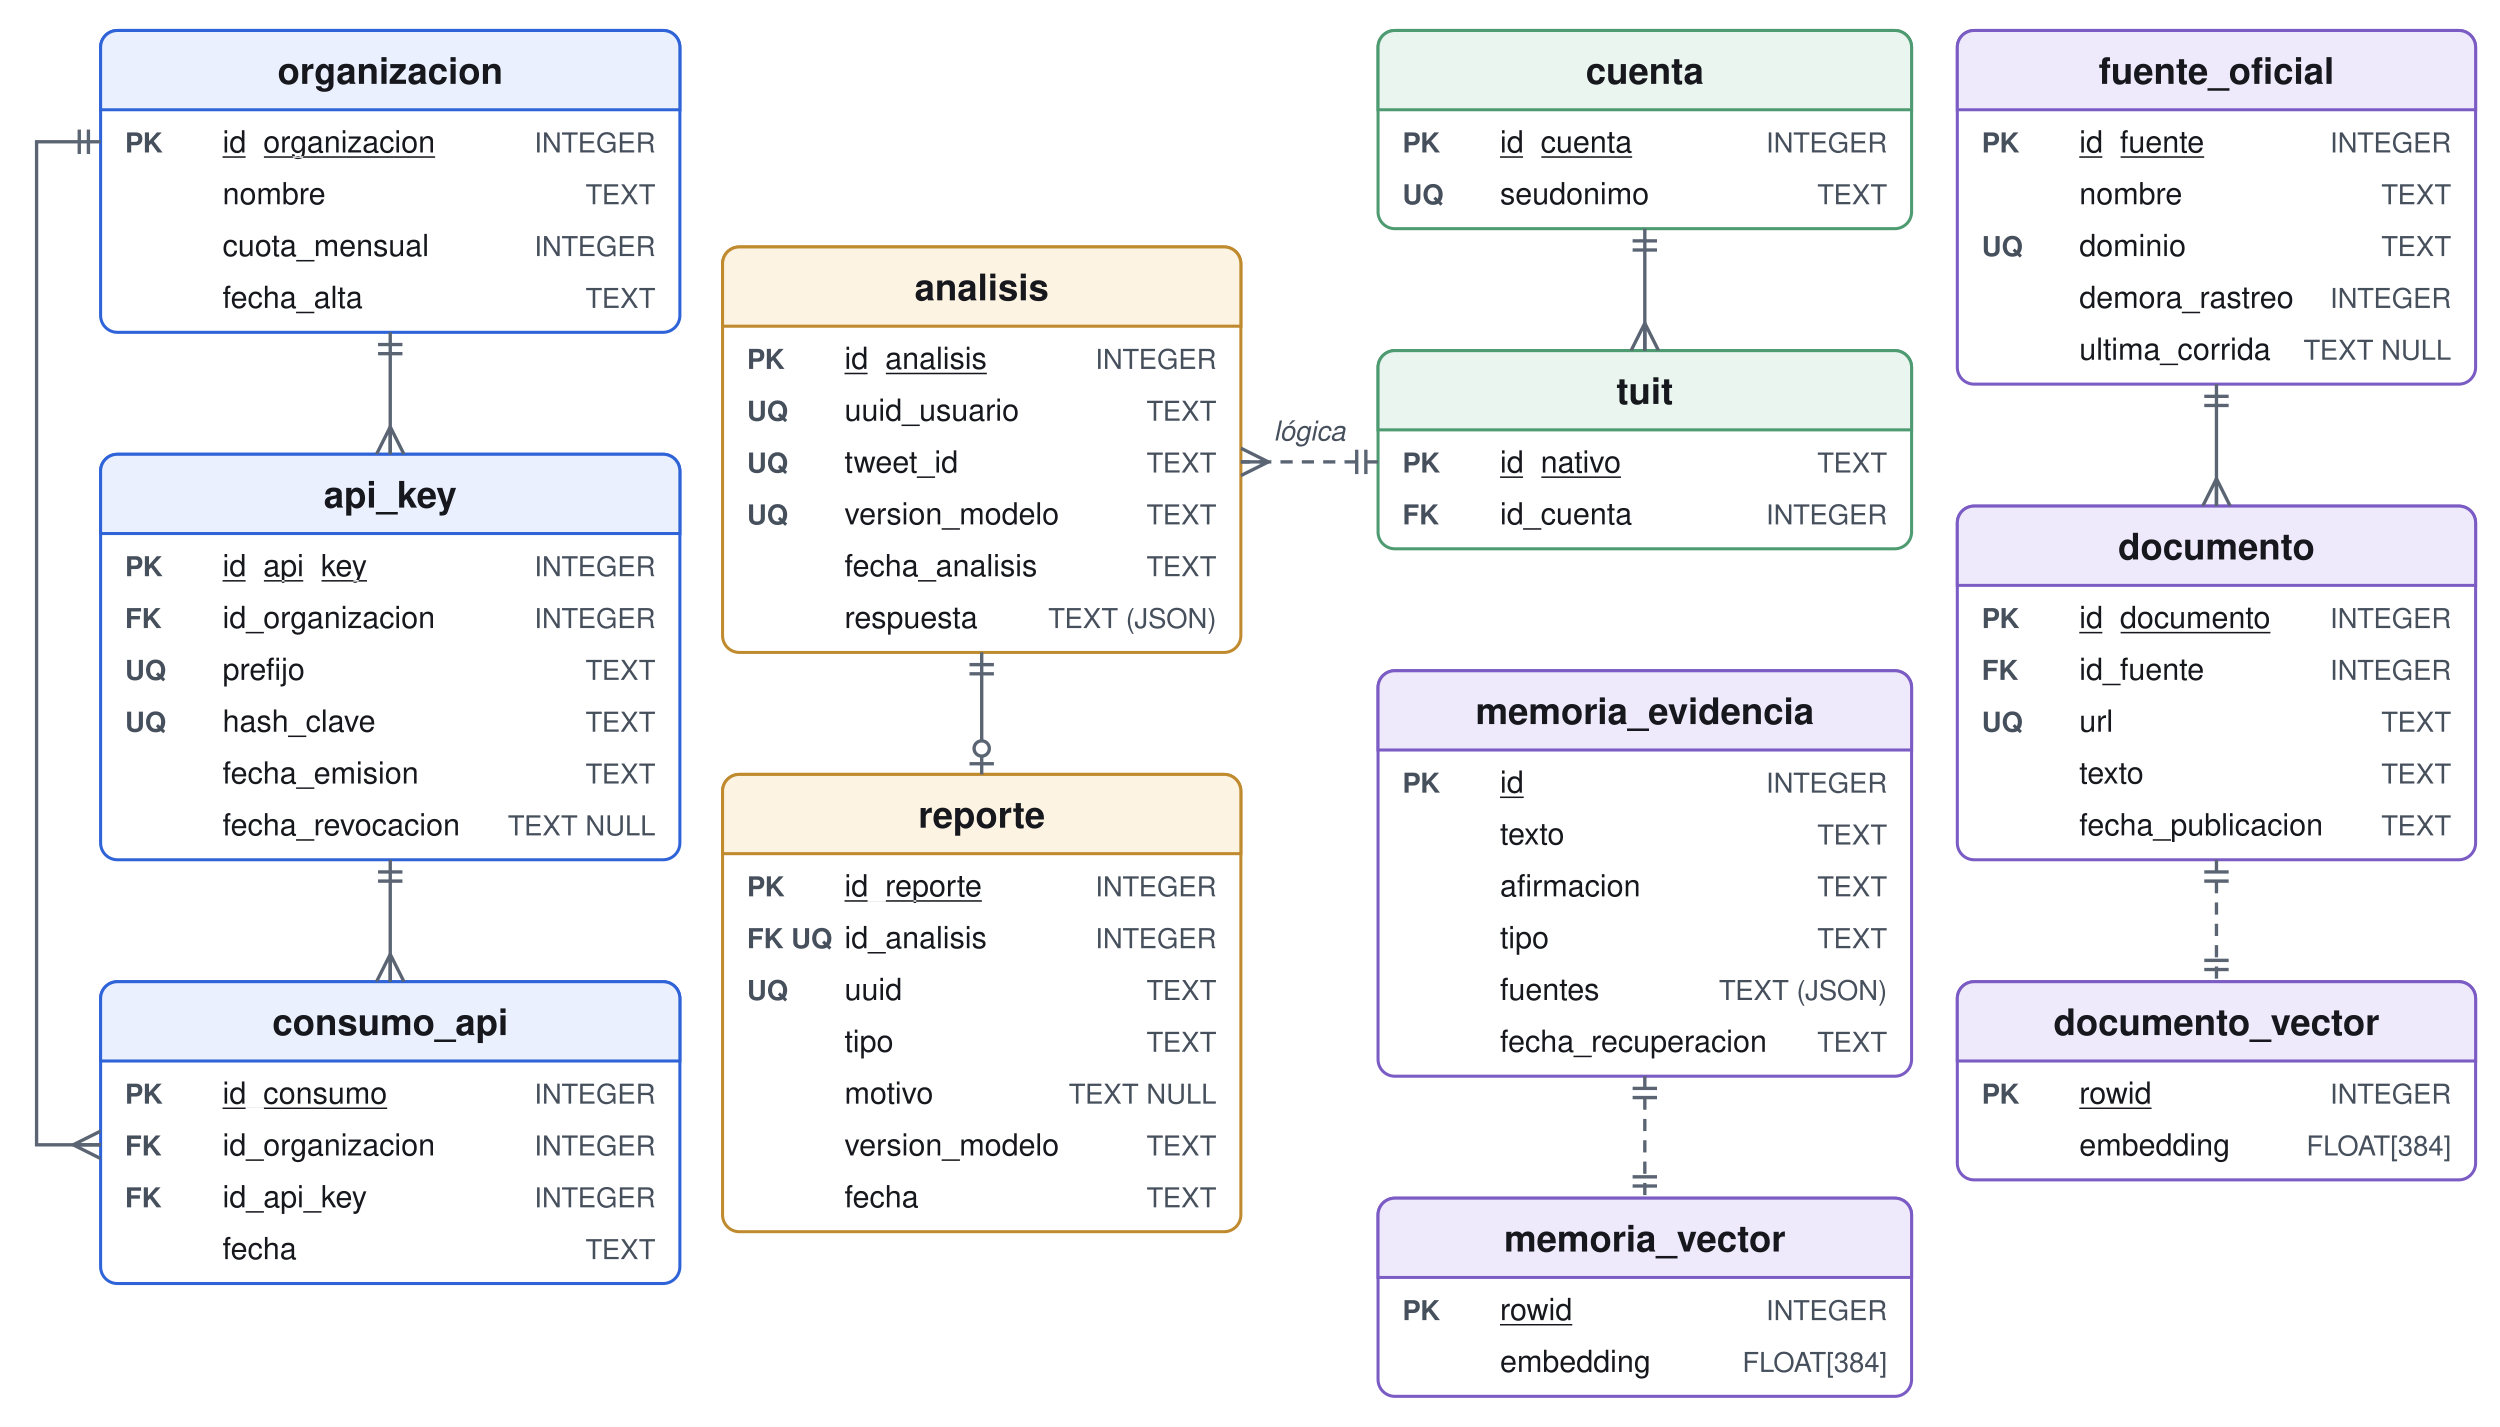
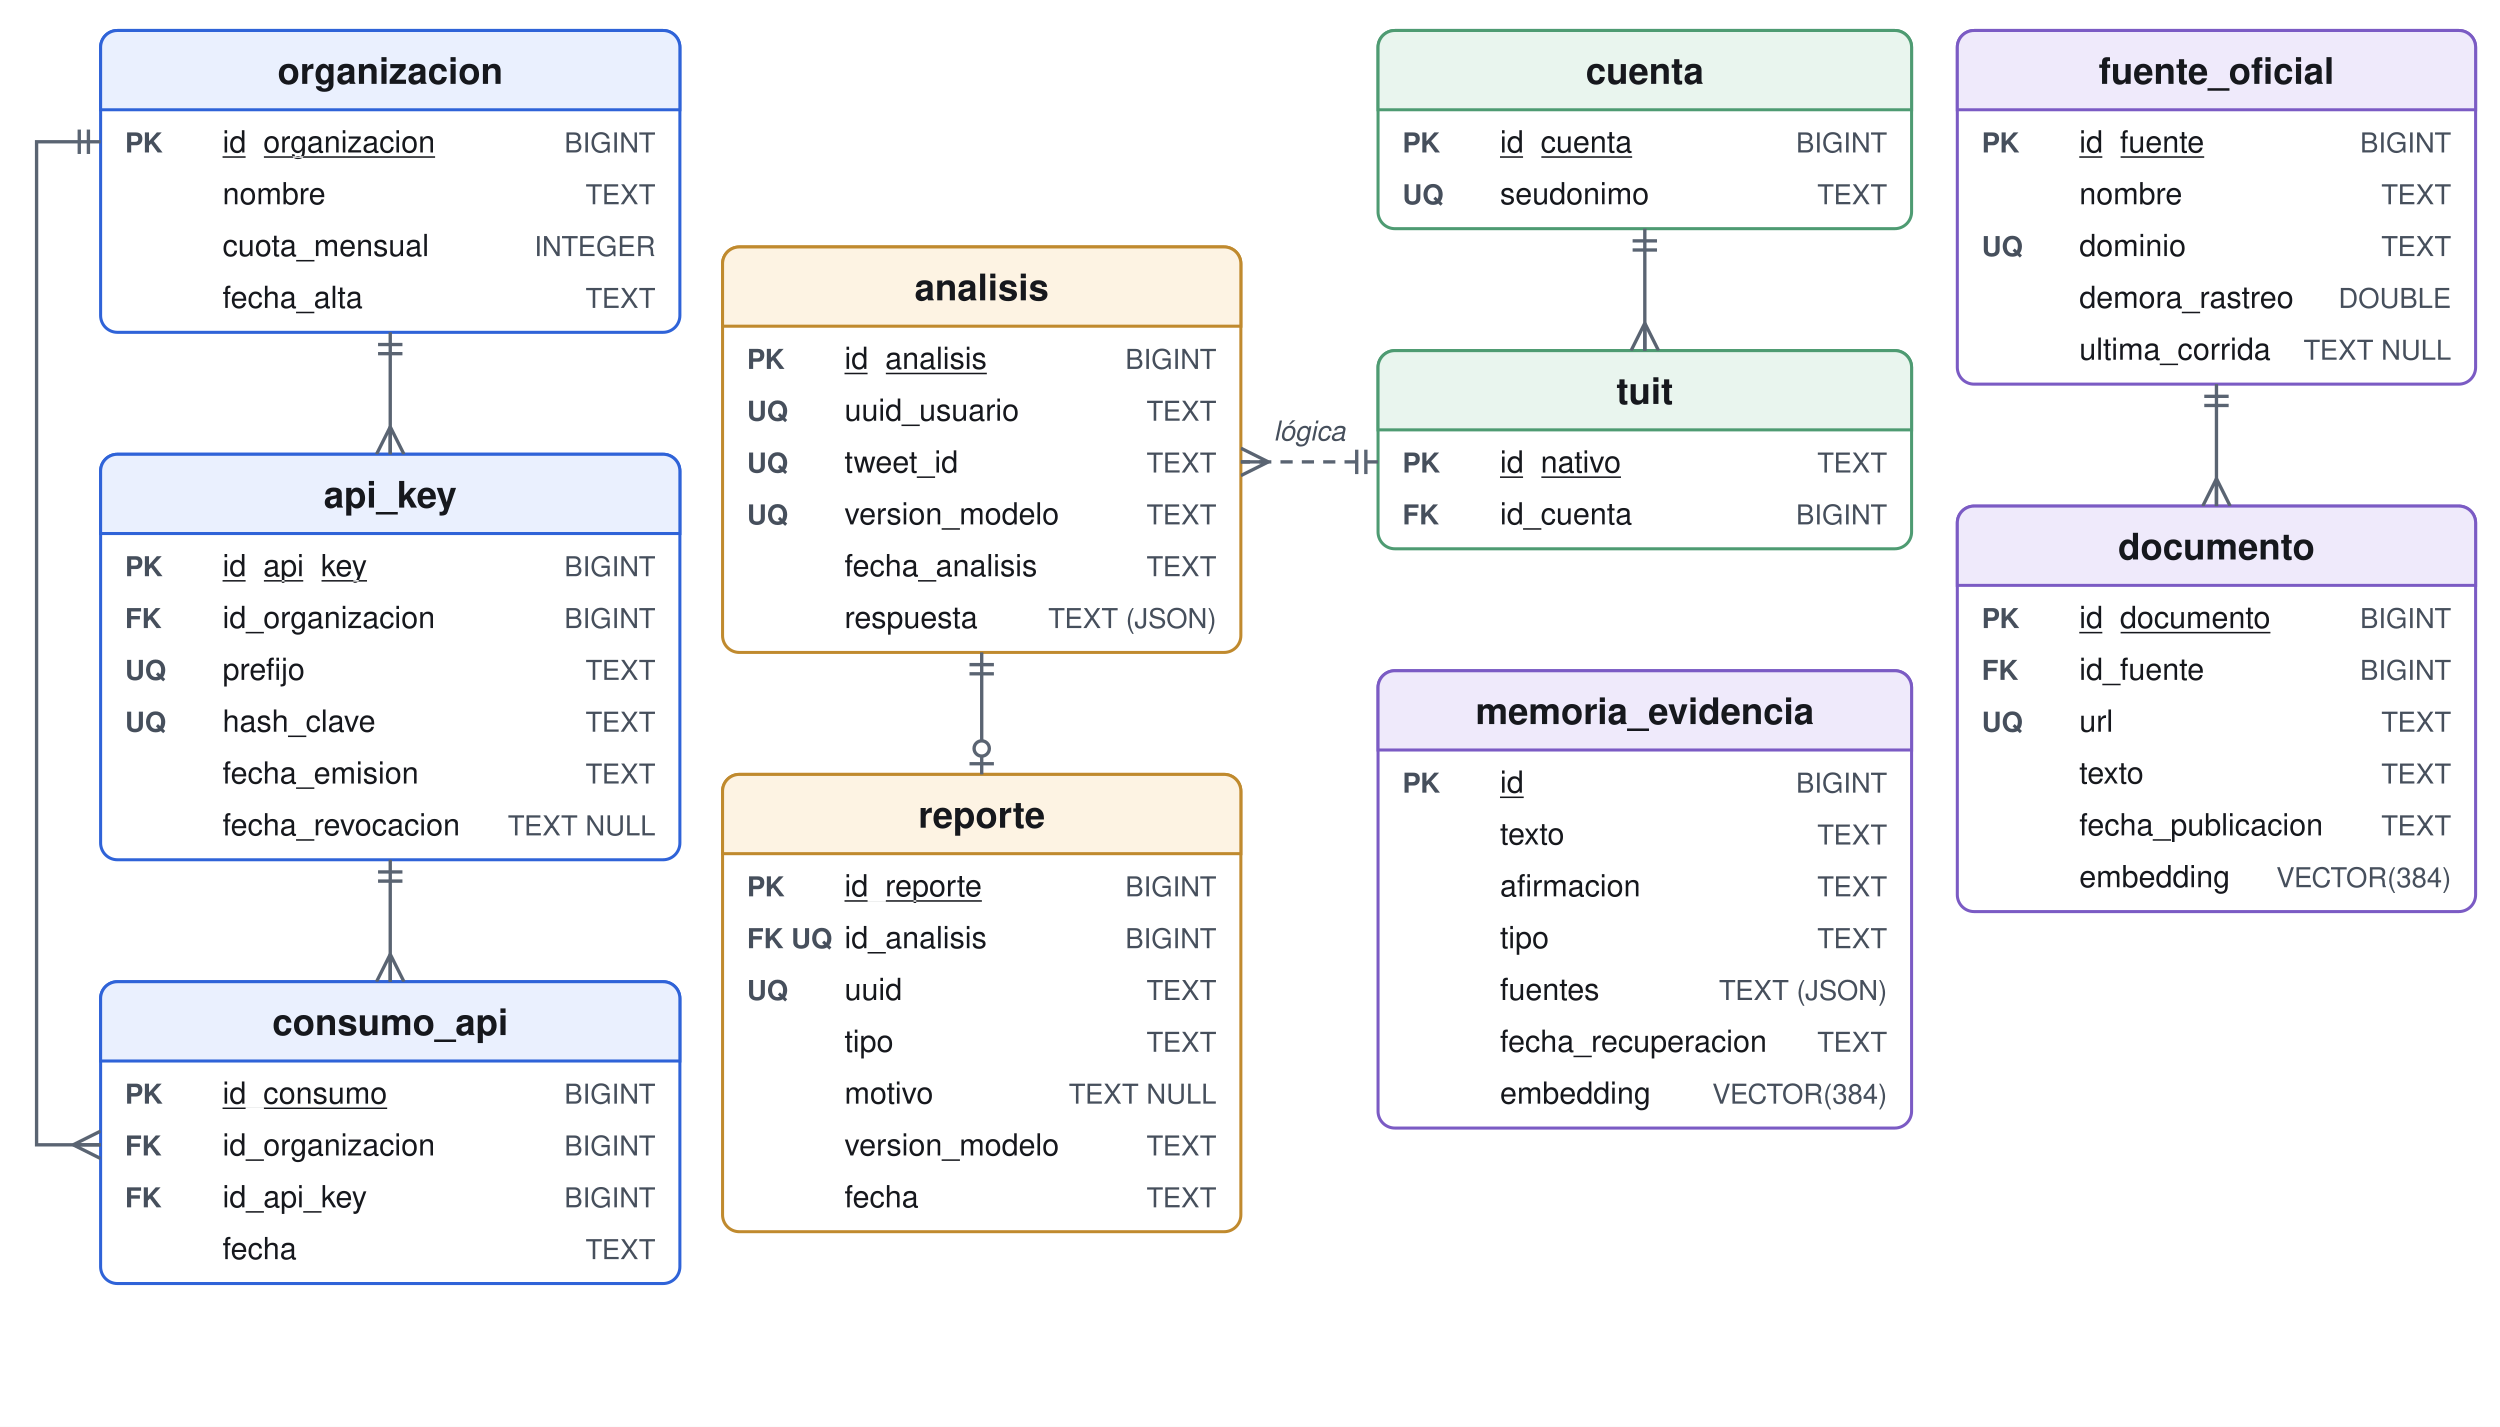
<svg xmlns="http://www.w3.org/2000/svg" viewBox="0 0 1640 936" width="1640" height="936" font-family="'Avenir Next','Segoe UI',system-ui,Helvetica,Arial,sans-serif">
  <style>
    .t{font-size:24px;font-weight:700;fill:#16181D;text-anchor:middle}
    .a{font-size:20px;fill:#16181D}
    .u{text-decoration:underline}
    .k{font-size:18px;font-weight:700;fill:#464F5C}
    .ty{font-size:18px;fill:#464F5C;text-anchor:end}
    .l{font-size:18px;fill:#464F5C;font-style:italic}
    .lm{text-anchor:middle}
    .e{fill:none;stroke:#5A6472;stroke-width:2.2}
    .dl{stroke-dasharray:8 6}
  </style>
  <defs>
    <marker id="uno" viewBox="0 0 24 24" refX="24" refY="12" markerWidth="24" markerHeight="24" markerUnits="userSpaceOnUse" orient="auto-start-reverse">
      <path d="M10,4 V20 M16,4 V20" stroke="#5A6472" stroke-width="2.2" />
    </marker>
    <marker id="ceroUno" viewBox="0 0 24 24" refX="24" refY="12" markerWidth="24" markerHeight="24" markerUnits="userSpaceOnUse" orient="auto-start-reverse">
      <circle cx="7" cy="12" r="5" fill="#fff" stroke="#5A6472" stroke-width="2.2" />
      <path d="M17,4 V20" stroke="#5A6472" stroke-width="2.2" />
    </marker>
    <marker id="muchos" viewBox="0 0 24 24" refX="24" refY="12" markerWidth="24" markerHeight="24" markerUnits="userSpaceOnUse" orient="auto-start-reverse">
      <path d="M6,12 L24,3 M6,12 L24,12 M6,12 L24,21" fill="none" stroke="#5A6472" stroke-width="2.2" />
    </marker>
  </defs>
  <rect width="100%" height="100%" fill="#fff" />
  <rect x="66" y="20" width="380" height="198" rx="11" fill="#fff" stroke="#2F63D8" stroke-width="2" />
  <path d="M66,72 V31 a11,11 0 0 1 11,-11 H435 a11,11 0 0 1 11,11 V72 z" fill="#EAF0FE" stroke="#2F63D8" stroke-width="2" />
  <text x="256" y="55" class="t">organizacion</text>
  <text x="82" y="100" class="k">PK</text>
  <text x="146" y="100" class="a u">id_organizacion</text>
-   <text x="430" y="100" class="ty">INTEGER</text>
+   <text x="430" y="100" class="ty">BIGINT</text>
  <text x="146" y="134" class="a">nombre</text>
  <text x="430" y="134" class="ty">TEXT</text>
  <text x="146" y="168" class="a">cuota_mensual</text>
  <text x="430" y="168" class="ty">INTEGER</text>
  <text x="146" y="202" class="a">fecha_alta</text>
  <text x="430" y="202" class="ty">TEXT</text>
  <rect x="66" y="298" width="380" height="266" rx="11" fill="#fff" stroke="#2F63D8" stroke-width="2" />
  <path d="M66,350 V309 a11,11 0 0 1 11,-11 H435 a11,11 0 0 1 11,11 V350 z" fill="#EAF0FE" stroke="#2F63D8" stroke-width="2" />
  <text x="256" y="333" class="t">api_key</text>
  <text x="82" y="378" class="k">PK</text>
  <text x="146" y="378" class="a u">id_api_key</text>
-   <text x="430" y="378" class="ty">INTEGER</text>
+   <text x="430" y="378" class="ty">BIGINT</text>
  <text x="82" y="412" class="k">FK</text>
  <text x="146" y="412" class="a">id_organizacion</text>
-   <text x="430" y="412" class="ty">INTEGER</text>
+   <text x="430" y="412" class="ty">BIGINT</text>
  <text x="82" y="446" class="k">UQ</text>
  <text x="146" y="446" class="a">prefijo</text>
  <text x="430" y="446" class="ty">TEXT</text>
  <text x="82" y="480" class="k">UQ</text>
  <text x="146" y="480" class="a">hash_clave</text>
  <text x="430" y="480" class="ty">TEXT</text>
  <text x="146" y="514" class="a">fecha_emision</text>
  <text x="430" y="514" class="ty">TEXT</text>
  <text x="146" y="548" class="a">fecha_revocacion</text>
  <text x="430" y="548" class="ty">TEXT NULL</text>
  <rect x="66" y="644" width="380" height="198" rx="11" fill="#fff" stroke="#2F63D8" stroke-width="2" />
  <path d="M66,696 V655 a11,11 0 0 1 11,-11 H435 a11,11 0 0 1 11,11 V696 z" fill="#EAF0FE" stroke="#2F63D8" stroke-width="2" />
  <text x="256" y="679" class="t">consumo_api</text>
  <text x="82" y="724" class="k">PK</text>
  <text x="146" y="724" class="a u">id_consumo</text>
-   <text x="430" y="724" class="ty">INTEGER</text>
+   <text x="430" y="724" class="ty">BIGINT</text>
  <text x="82" y="758" class="k">FK</text>
  <text x="146" y="758" class="a">id_organizacion</text>
-   <text x="430" y="758" class="ty">INTEGER</text>
+   <text x="430" y="758" class="ty">BIGINT</text>
  <text x="82" y="792" class="k">FK</text>
  <text x="146" y="792" class="a">id_api_key</text>
-   <text x="430" y="792" class="ty">INTEGER</text>
+   <text x="430" y="792" class="ty">BIGINT</text>
  <text x="146" y="826" class="a">fecha</text>
  <text x="430" y="826" class="ty">TEXT</text>
  <rect x="474" y="162" width="340" height="266" rx="11" fill="#fff" stroke="#C08A2E" stroke-width="2" />
  <path d="M474,214 V173 a11,11 0 0 1 11,-11 H803 a11,11 0 0 1 11,11 V214 z" fill="#FDF3E3" stroke="#C08A2E" stroke-width="2" />
  <text x="644" y="197" class="t">analisis</text>
  <text x="490" y="242" class="k">PK</text>
  <text x="554" y="242" class="a u">id_analisis</text>
-   <text x="798" y="242" class="ty">INTEGER</text>
+   <text x="798" y="242" class="ty">BIGINT</text>
  <text x="490" y="276" class="k">UQ</text>
  <text x="554" y="276" class="a">uuid_usuario</text>
  <text x="798" y="276" class="ty">TEXT</text>
  <text x="490" y="310" class="k">UQ</text>
  <text x="554" y="310" class="a">tweet_id</text>
  <text x="798" y="310" class="ty">TEXT</text>
  <text x="490" y="344" class="k">UQ</text>
  <text x="554" y="344" class="a">version_modelo</text>
  <text x="798" y="344" class="ty">TEXT</text>
  <text x="554" y="378" class="a">fecha_analisis</text>
  <text x="798" y="378" class="ty">TEXT</text>
  <text x="554" y="412" class="a">respuesta</text>
  <text x="798" y="412" class="ty">TEXT (JSON)</text>
  <rect x="474" y="508" width="340" height="300" rx="11" fill="#fff" stroke="#C08A2E" stroke-width="2" />
  <path d="M474,560 V519 a11,11 0 0 1 11,-11 H803 a11,11 0 0 1 11,11 V560 z" fill="#FDF3E3" stroke="#C08A2E" stroke-width="2" />
  <text x="644" y="543" class="t">reporte</text>
  <text x="490" y="588" class="k">PK</text>
  <text x="554" y="588" class="a u">id_reporte</text>
-   <text x="798" y="588" class="ty">INTEGER</text>
+   <text x="798" y="588" class="ty">BIGINT</text>
  <text x="490" y="622" class="k">FK UQ</text>
  <text x="554" y="622" class="a">id_analisis</text>
-   <text x="798" y="622" class="ty">INTEGER</text>
+   <text x="798" y="622" class="ty">BIGINT</text>
  <text x="490" y="656" class="k">UQ</text>
  <text x="554" y="656" class="a">uuid</text>
  <text x="798" y="656" class="ty">TEXT</text>
  <text x="554" y="690" class="a">tipo</text>
  <text x="798" y="690" class="ty">TEXT</text>
  <text x="554" y="724" class="a">motivo</text>
  <text x="798" y="724" class="ty">TEXT NULL</text>
  <text x="554" y="758" class="a">version_modelo</text>
  <text x="798" y="758" class="ty">TEXT</text>
  <text x="554" y="792" class="a">fecha</text>
  <text x="798" y="792" class="ty">TEXT</text>
  <rect x="904" y="20" width="350" height="130" rx="11" fill="#fff" stroke="#4E9B72" stroke-width="2" />
  <path d="M904,72 V31 a11,11 0 0 1 11,-11 H1243 a11,11 0 0 1 11,11 V72 z" fill="#E9F5EE" stroke="#4E9B72" stroke-width="2" />
  <text x="1079" y="55" class="t">cuenta</text>
  <text x="920" y="100" class="k">PK</text>
  <text x="984" y="100" class="a u">id_cuenta</text>
-   <text x="1238" y="100" class="ty">INTEGER</text>
+   <text x="1238" y="100" class="ty">BIGINT</text>
  <text x="920" y="134" class="k">UQ</text>
  <text x="984" y="134" class="a">seudonimo</text>
  <text x="1238" y="134" class="ty">TEXT</text>
  <rect x="904" y="230" width="350" height="130" rx="11" fill="#fff" stroke="#4E9B72" stroke-width="2" />
  <path d="M904,282 V241 a11,11 0 0 1 11,-11 H1243 a11,11 0 0 1 11,11 V282 z" fill="#E9F5EE" stroke="#4E9B72" stroke-width="2" />
  <text x="1079" y="265" class="t">tuit</text>
  <text x="920" y="310" class="k">PK</text>
  <text x="984" y="310" class="a u">id_nativo</text>
  <text x="1238" y="310" class="ty">TEXT</text>
  <text x="920" y="344" class="k">FK</text>
  <text x="984" y="344" class="a">id_cuenta</text>
-   <text x="1238" y="344" class="ty">INTEGER</text>
-   <rect x="904" y="440" width="350" height="266" rx="11" fill="#fff" stroke="#7B5BC4" stroke-width="2" />
+   <text x="1238" y="344" class="ty">BIGINT</text>
+   <rect x="904" y="440" width="350" height="300" rx="11" fill="#fff" stroke="#7B5BC4" stroke-width="2" />
  <path d="M904,492 V451 a11,11 0 0 1 11,-11 H1243 a11,11 0 0 1 11,11 V492 z" fill="#EFEAFB" stroke="#7B5BC4" stroke-width="2" />
  <text x="1079" y="475" class="t">memoria_evidencia</text>
  <text x="920" y="520" class="k">PK</text>
  <text x="984" y="520" class="a u">id</text>
-   <text x="1238" y="520" class="ty">INTEGER</text>
+   <text x="1238" y="520" class="ty">BIGINT</text>
  <text x="984" y="554" class="a">texto</text>
  <text x="1238" y="554" class="ty">TEXT</text>
  <text x="984" y="588" class="a">afirmacion</text>
  <text x="1238" y="588" class="ty">TEXT</text>
  <text x="984" y="622" class="a">tipo</text>
  <text x="1238" y="622" class="ty">TEXT</text>
  <text x="984" y="656" class="a">fuentes</text>
  <text x="1238" y="656" class="ty">TEXT (JSON)</text>
  <text x="984" y="690" class="a">fecha_recuperacion</text>
  <text x="1238" y="690" class="ty">TEXT</text>
-   <rect x="904" y="786" width="350" height="130" rx="11" fill="#fff" stroke="#7B5BC4" stroke-width="2" />
-   <path d="M904,838 V797 a11,11 0 0 1 11,-11 H1243 a11,11 0 0 1 11,11 V838 z" fill="#EFEAFB" stroke="#7B5BC4" stroke-width="2" />
-   <text x="1079" y="821" class="t">memoria_vector</text>
-   <text x="920" y="866" class="k">PK</text>
-   <text x="984" y="866" class="a u">rowid</text>
-   <text x="1238" y="866" class="ty">INTEGER</text>
-   <text x="984" y="900" class="a">embedding</text>
-   <text x="1238" y="900" class="ty">FLOAT[384]</text>
+   <text x="984" y="724" class="a">embedding</text>
+   <text x="1238" y="724" class="ty">VECTOR(384)</text>
  <rect x="1284" y="20" width="340" height="232" rx="11" fill="#fff" stroke="#7B5BC4" stroke-width="2" />
  <path d="M1284,72 V31 a11,11 0 0 1 11,-11 H1613 a11,11 0 0 1 11,11 V72 z" fill="#EFEAFB" stroke="#7B5BC4" stroke-width="2" />
  <text x="1454" y="55" class="t">fuente_oficial</text>
  <text x="1300" y="100" class="k">PK</text>
  <text x="1364" y="100" class="a u">id_fuente</text>
-   <text x="1608" y="100" class="ty">INTEGER</text>
+   <text x="1608" y="100" class="ty">BIGINT</text>
  <text x="1364" y="134" class="a">nombre</text>
  <text x="1608" y="134" class="ty">TEXT</text>
  <text x="1300" y="168" class="k">UQ</text>
  <text x="1364" y="168" class="a">dominio</text>
  <text x="1608" y="168" class="ty">TEXT</text>
  <text x="1364" y="202" class="a">demora_rastreo</text>
-   <text x="1608" y="202" class="ty">INTEGER</text>
+   <text x="1608" y="202" class="ty">DOUBLE</text>
  <text x="1364" y="236" class="a">ultima_corrida</text>
  <text x="1608" y="236" class="ty">TEXT NULL</text>
-   <rect x="1284" y="332" width="340" height="232" rx="11" fill="#fff" stroke="#7B5BC4" stroke-width="2" />
+   <rect x="1284" y="332" width="340" height="266" rx="11" fill="#fff" stroke="#7B5BC4" stroke-width="2" />
  <path d="M1284,384 V343 a11,11 0 0 1 11,-11 H1613 a11,11 0 0 1 11,11 V384 z" fill="#EFEAFB" stroke="#7B5BC4" stroke-width="2" />
  <text x="1454" y="367" class="t">documento</text>
  <text x="1300" y="412" class="k">PK</text>
  <text x="1364" y="412" class="a u">id_documento</text>
-   <text x="1608" y="412" class="ty">INTEGER</text>
+   <text x="1608" y="412" class="ty">BIGINT</text>
  <text x="1300" y="446" class="k">FK</text>
  <text x="1364" y="446" class="a">id_fuente</text>
-   <text x="1608" y="446" class="ty">INTEGER</text>
+   <text x="1608" y="446" class="ty">BIGINT</text>
  <text x="1300" y="480" class="k">UQ</text>
  <text x="1364" y="480" class="a">url</text>
  <text x="1608" y="480" class="ty">TEXT</text>
  <text x="1364" y="514" class="a">texto</text>
  <text x="1608" y="514" class="ty">TEXT</text>
  <text x="1364" y="548" class="a">fecha_publicacion</text>
  <text x="1608" y="548" class="ty">TEXT</text>
-   <rect x="1284" y="644" width="340" height="130" rx="11" fill="#fff" stroke="#7B5BC4" stroke-width="2" />
-   <path d="M1284,696 V655 a11,11 0 0 1 11,-11 H1613 a11,11 0 0 1 11,11 V696 z" fill="#EFEAFB" stroke="#7B5BC4" stroke-width="2" />
-   <text x="1454" y="679" class="t">documento_vector</text>
-   <text x="1300" y="724" class="k">PK</text>
-   <text x="1364" y="724" class="a u">rowid</text>
-   <text x="1608" y="724" class="ty">INTEGER</text>
-   <text x="1364" y="758" class="a">embedding</text>
-   <text x="1608" y="758" class="ty">FLOAT[384]</text>
+   <text x="1364" y="582" class="a">embedding</text>
+   <text x="1608" y="582" class="ty">VECTOR(384)</text>
  <polyline points="256,218 256,298" class="e" marker-start="url(#uno)" marker-end="url(#muchos)" />
  <polyline points="256,564 256,644" class="e" marker-start="url(#uno)" marker-end="url(#muchos)" />
  <polyline points="66,93 24,93 24,751 66,751" class="e" marker-start="url(#uno)" marker-end="url(#muchos)" />
  <polyline points="1079,150 1079,230" class="e" marker-start="url(#uno)" marker-end="url(#muchos)" />
  <polyline points="904,303 814,303" class="e dl" marker-start="url(#uno)" marker-end="url(#muchos)" />
  <text x="859" y="289" class="l lm">lógica</text>
  <polyline points="644,428 644,508" class="e" marker-start="url(#uno)" marker-end="url(#ceroUno)" />
-   <polyline points="1079,706 1079,786" class="e dl" marker-start="url(#uno)" marker-end="url(#uno)" />
  <polyline points="1454,252 1454,332" class="e" marker-start="url(#uno)" marker-end="url(#muchos)" />
-   <polyline points="1454,564 1454,644" class="e dl" marker-start="url(#uno)" marker-end="url(#uno)" />
</svg>
